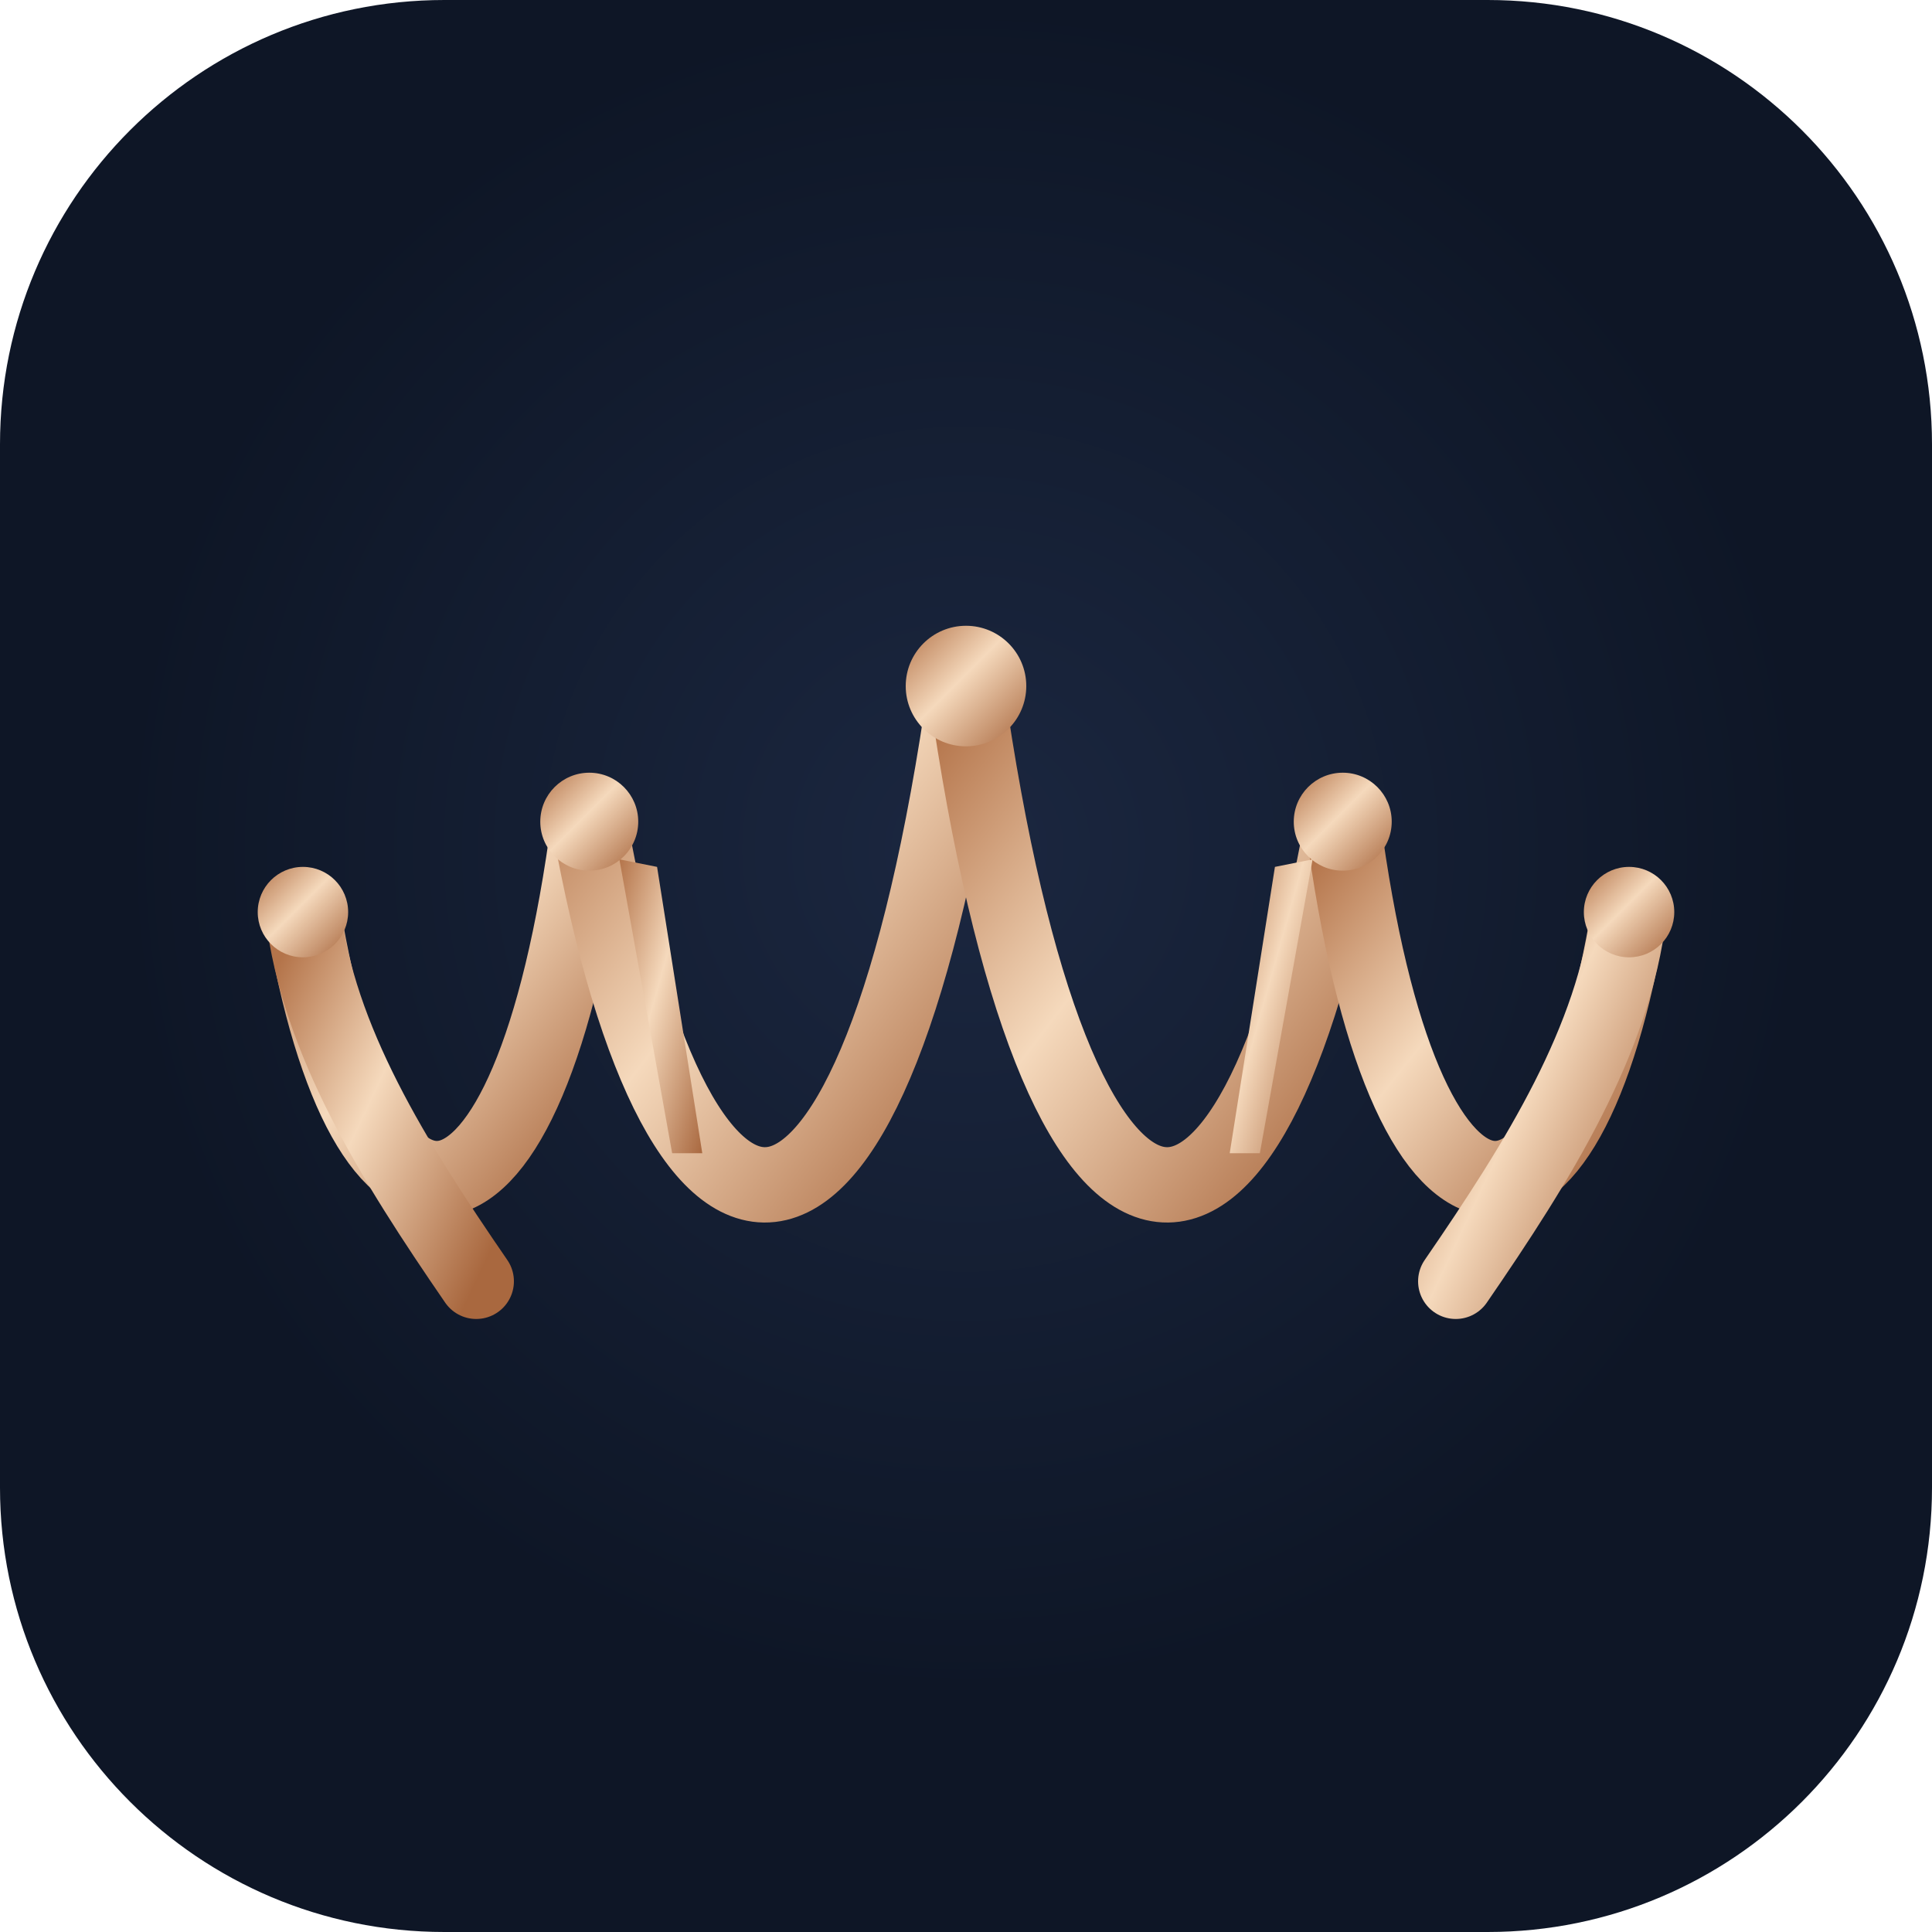
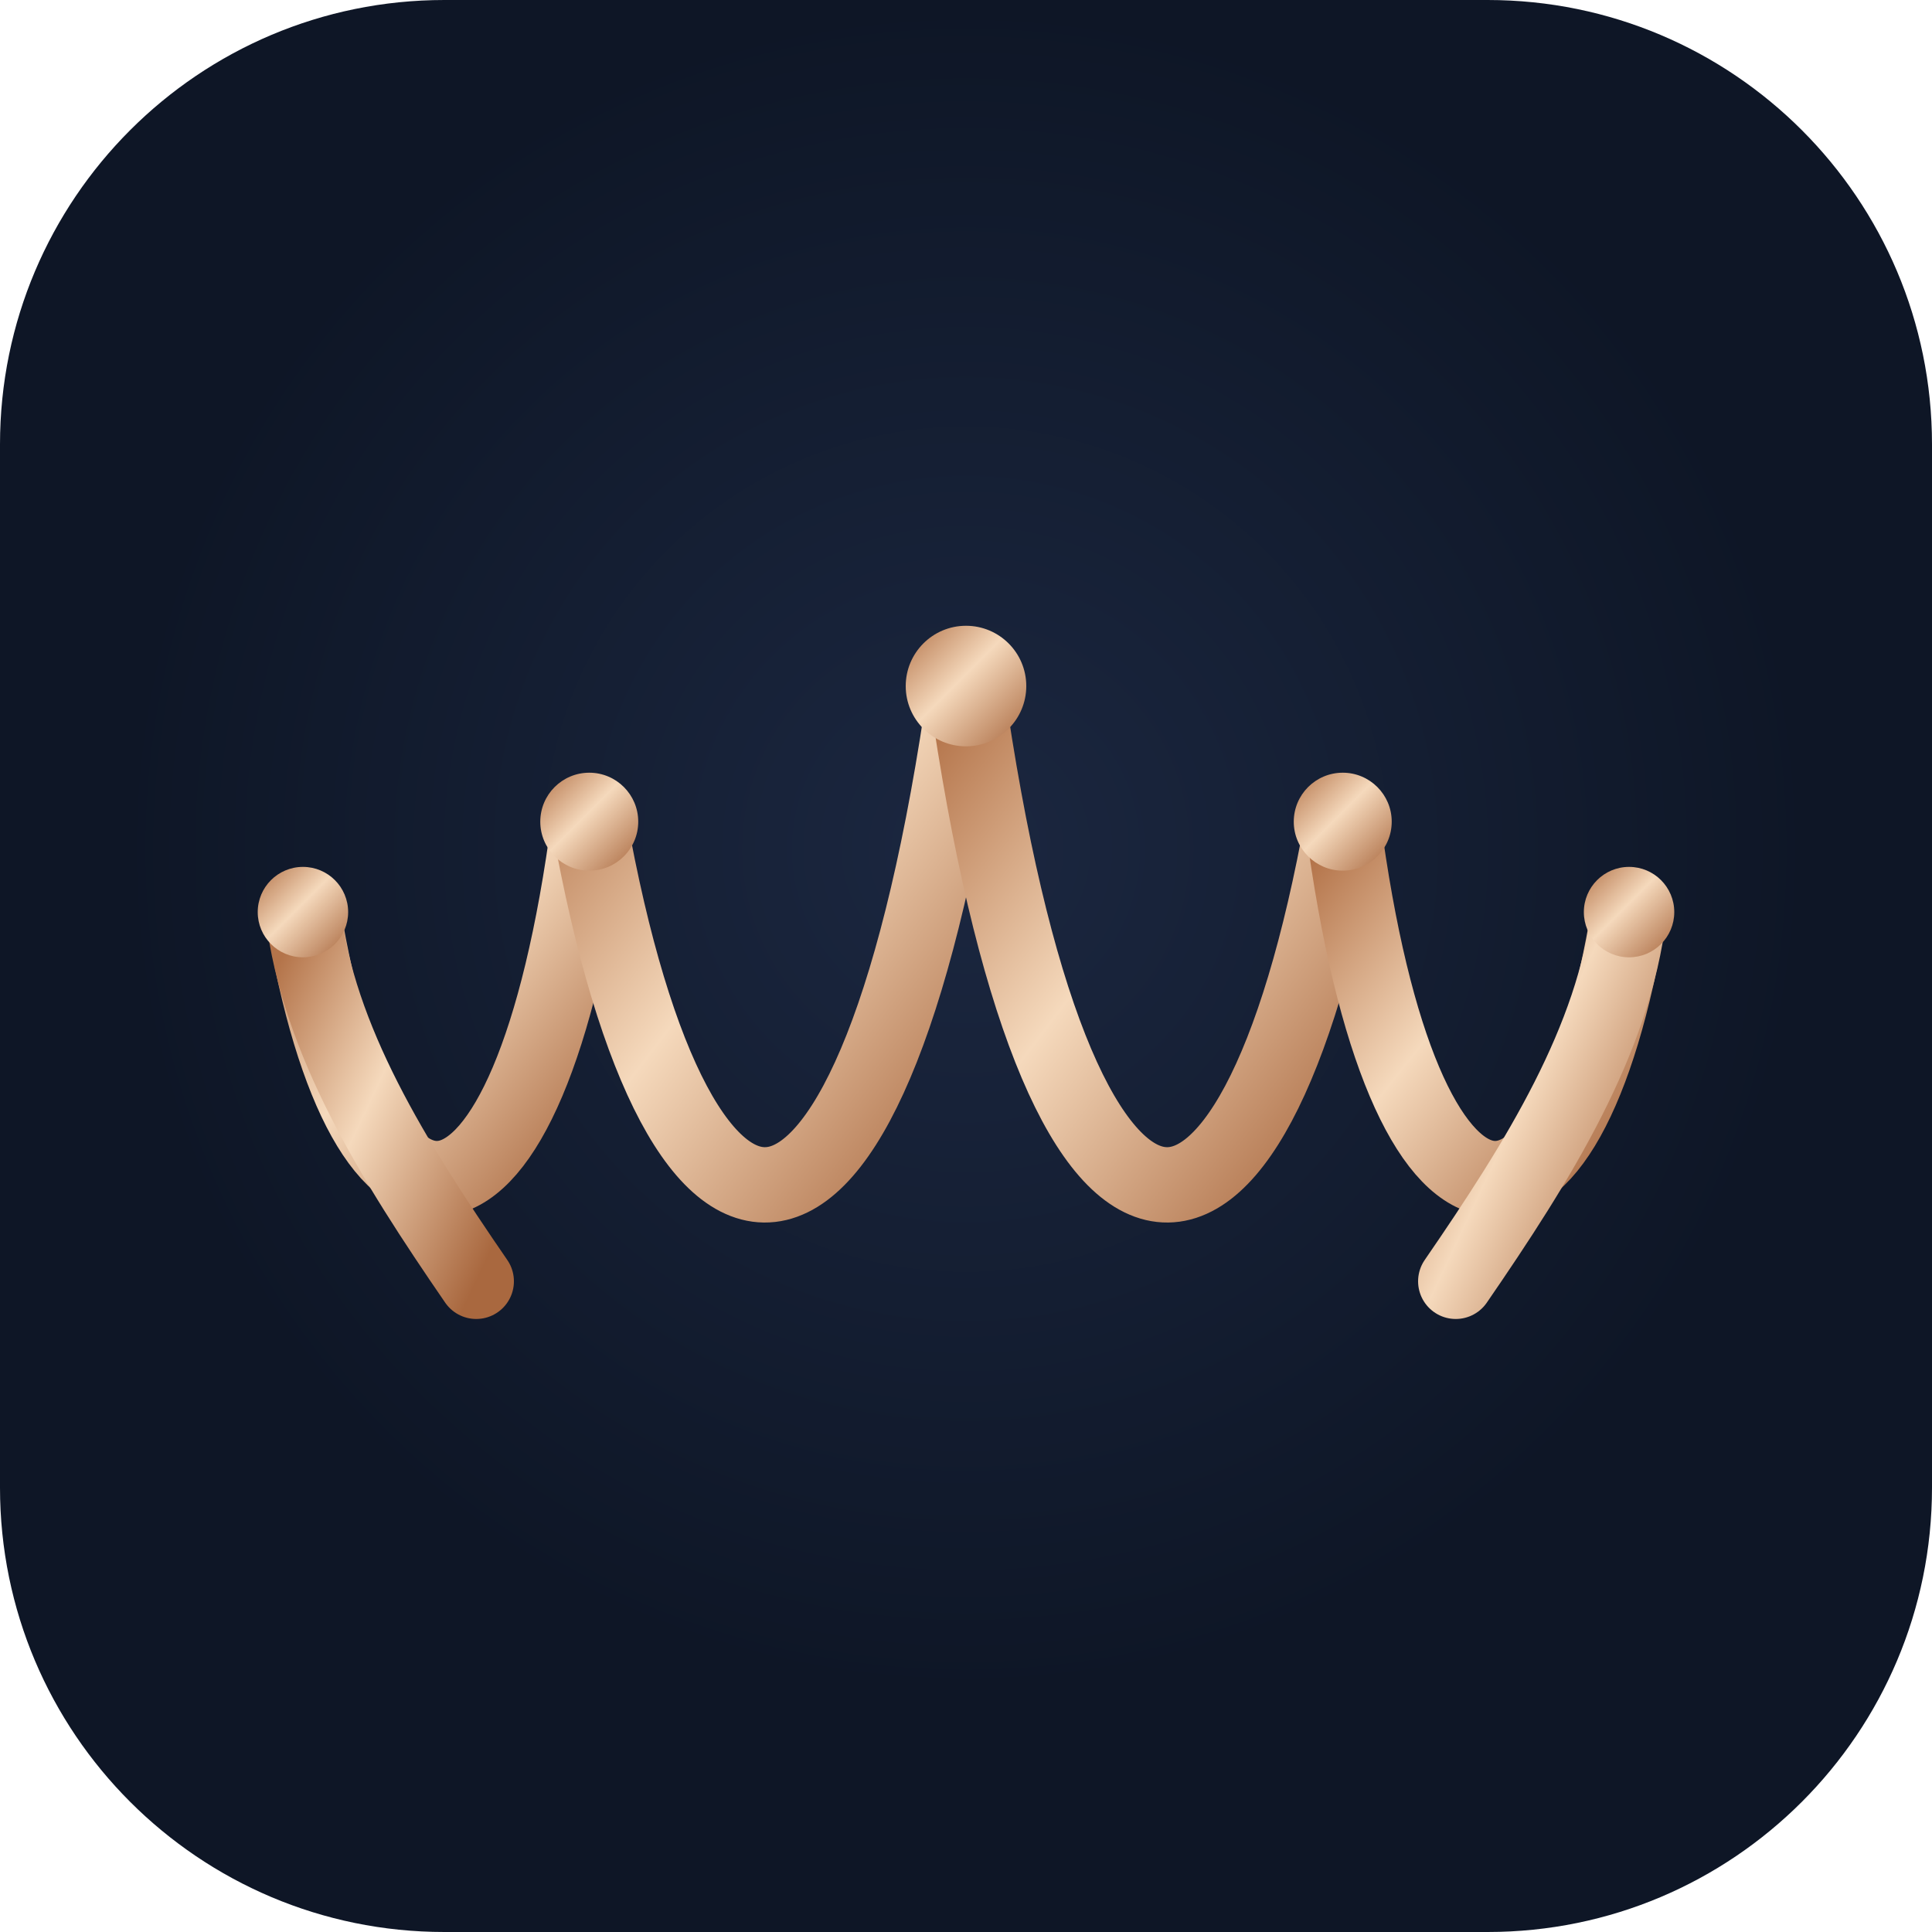
<svg xmlns="http://www.w3.org/2000/svg" viewBox="0 0 200 200" width="200" height="200">
  <defs>
    <radialGradient id="bg" cx="50%" cy="44%" r="70%">
      <stop offset="0%" stop-color="#1B2740" />
      <stop offset="62%" stop-color="#0E1626" />
    </radialGradient>
    <linearGradient id="gold" x1="0" y1="0" x2="1" y2="1">
      <stop offset="0%" stop-color="#B4744A" />
      <stop offset="45%" stop-color="#F5D9BC" />
      <stop offset="100%" stop-color="#A9683F" />
    </linearGradient>
  </defs>
  <rect width="200" height="200" rx="46" fill="url(#bg)" />
  <g transform="translate(22 64) scale(0.78)">
    <g fill="none" stroke="url(#gold)" stroke-width="10" stroke-linecap="round" stroke-linejoin="round">
      <path d="M 12 39 C 20 88 42 88 50 27" />
      <path d="M 50 27 C 62 94 88 94 100 9" />
      <path d="M 100 9 C 112 94 138 94 150 27" />
      <path d="M 150 27 C 158 88 180 88 188 39" />
      <path d="M 12 39 C 14 56 24 72 35 88" />
      <path d="M 188 39 C 186 56 176 72 165 88" />
    </g>
    <g fill="url(#gold)">
-       <path d="M 54 32 L 59 33 L 65 71 L 61 71 Z" />
-       <path d="M 146 32 L 141 33 L 135 71 L 139 71 Z" />
      <circle cx="100" cy="9" r="8" />
      <circle cx="50" cy="27" r="6.5" />
      <circle cx="150" cy="27" r="6.5" />
      <circle cx="12" cy="39" r="6" />
      <circle cx="188" cy="39" r="6" />
    </g>
  </g>
</svg>
